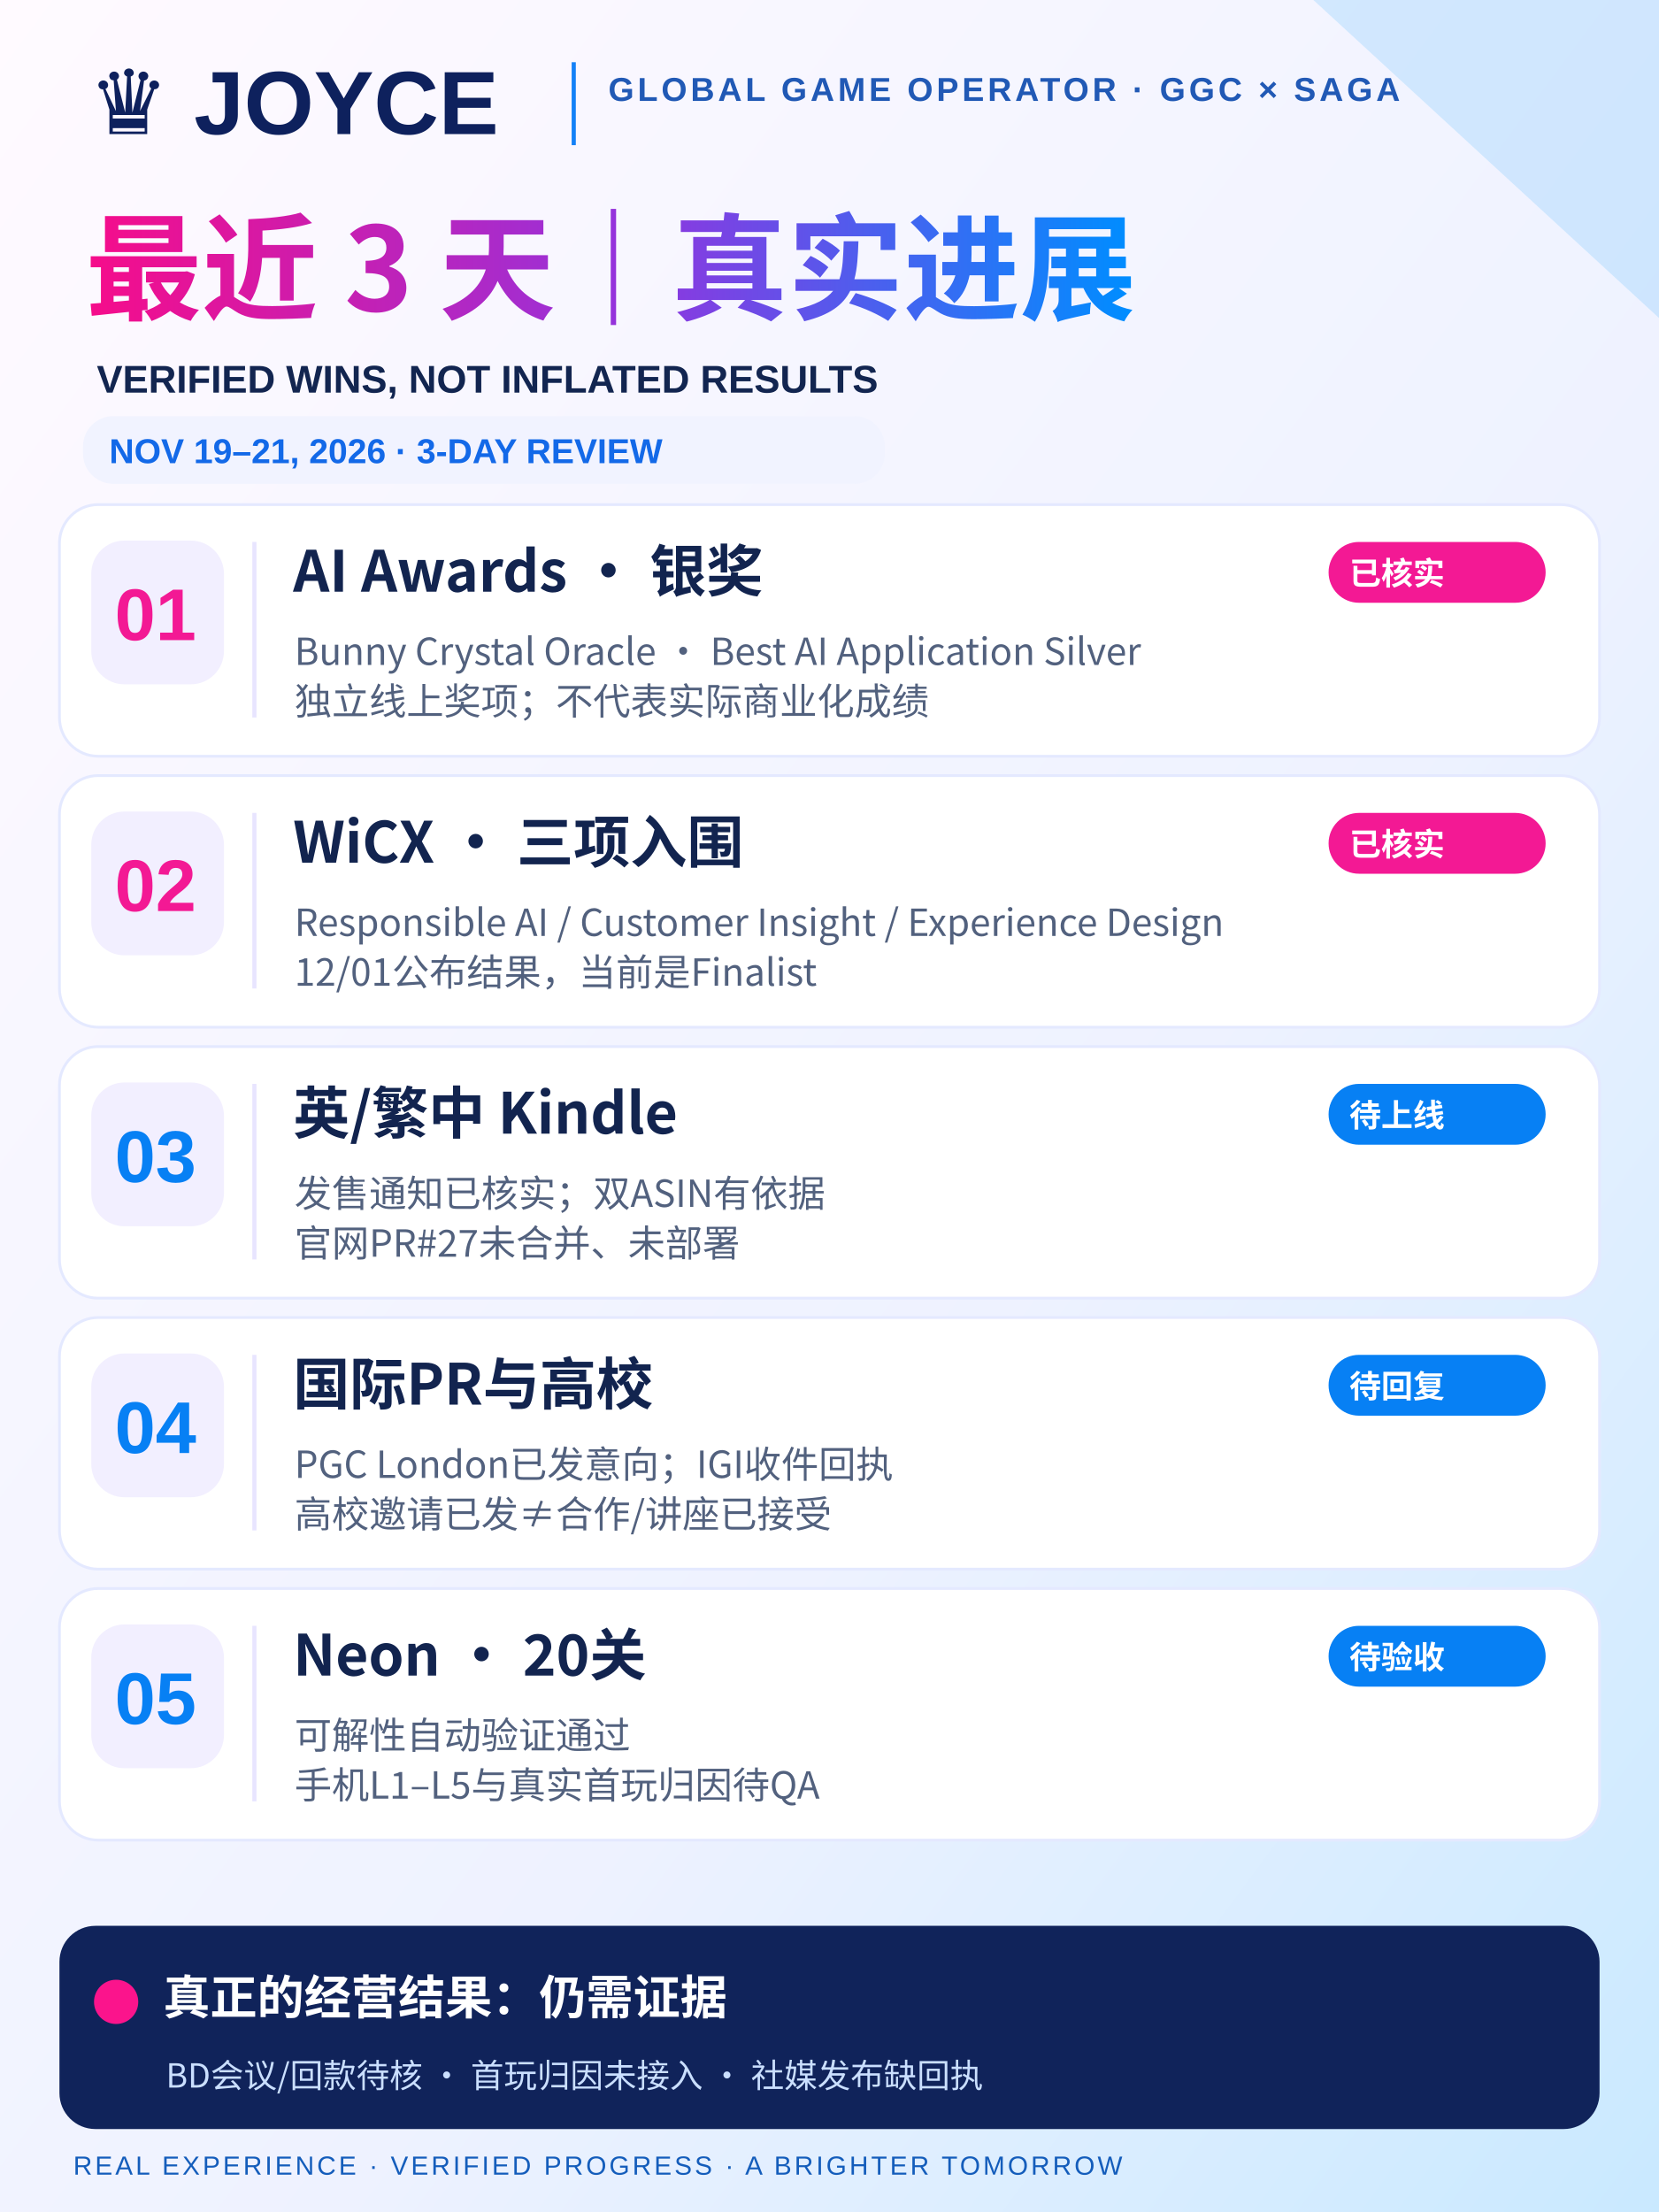
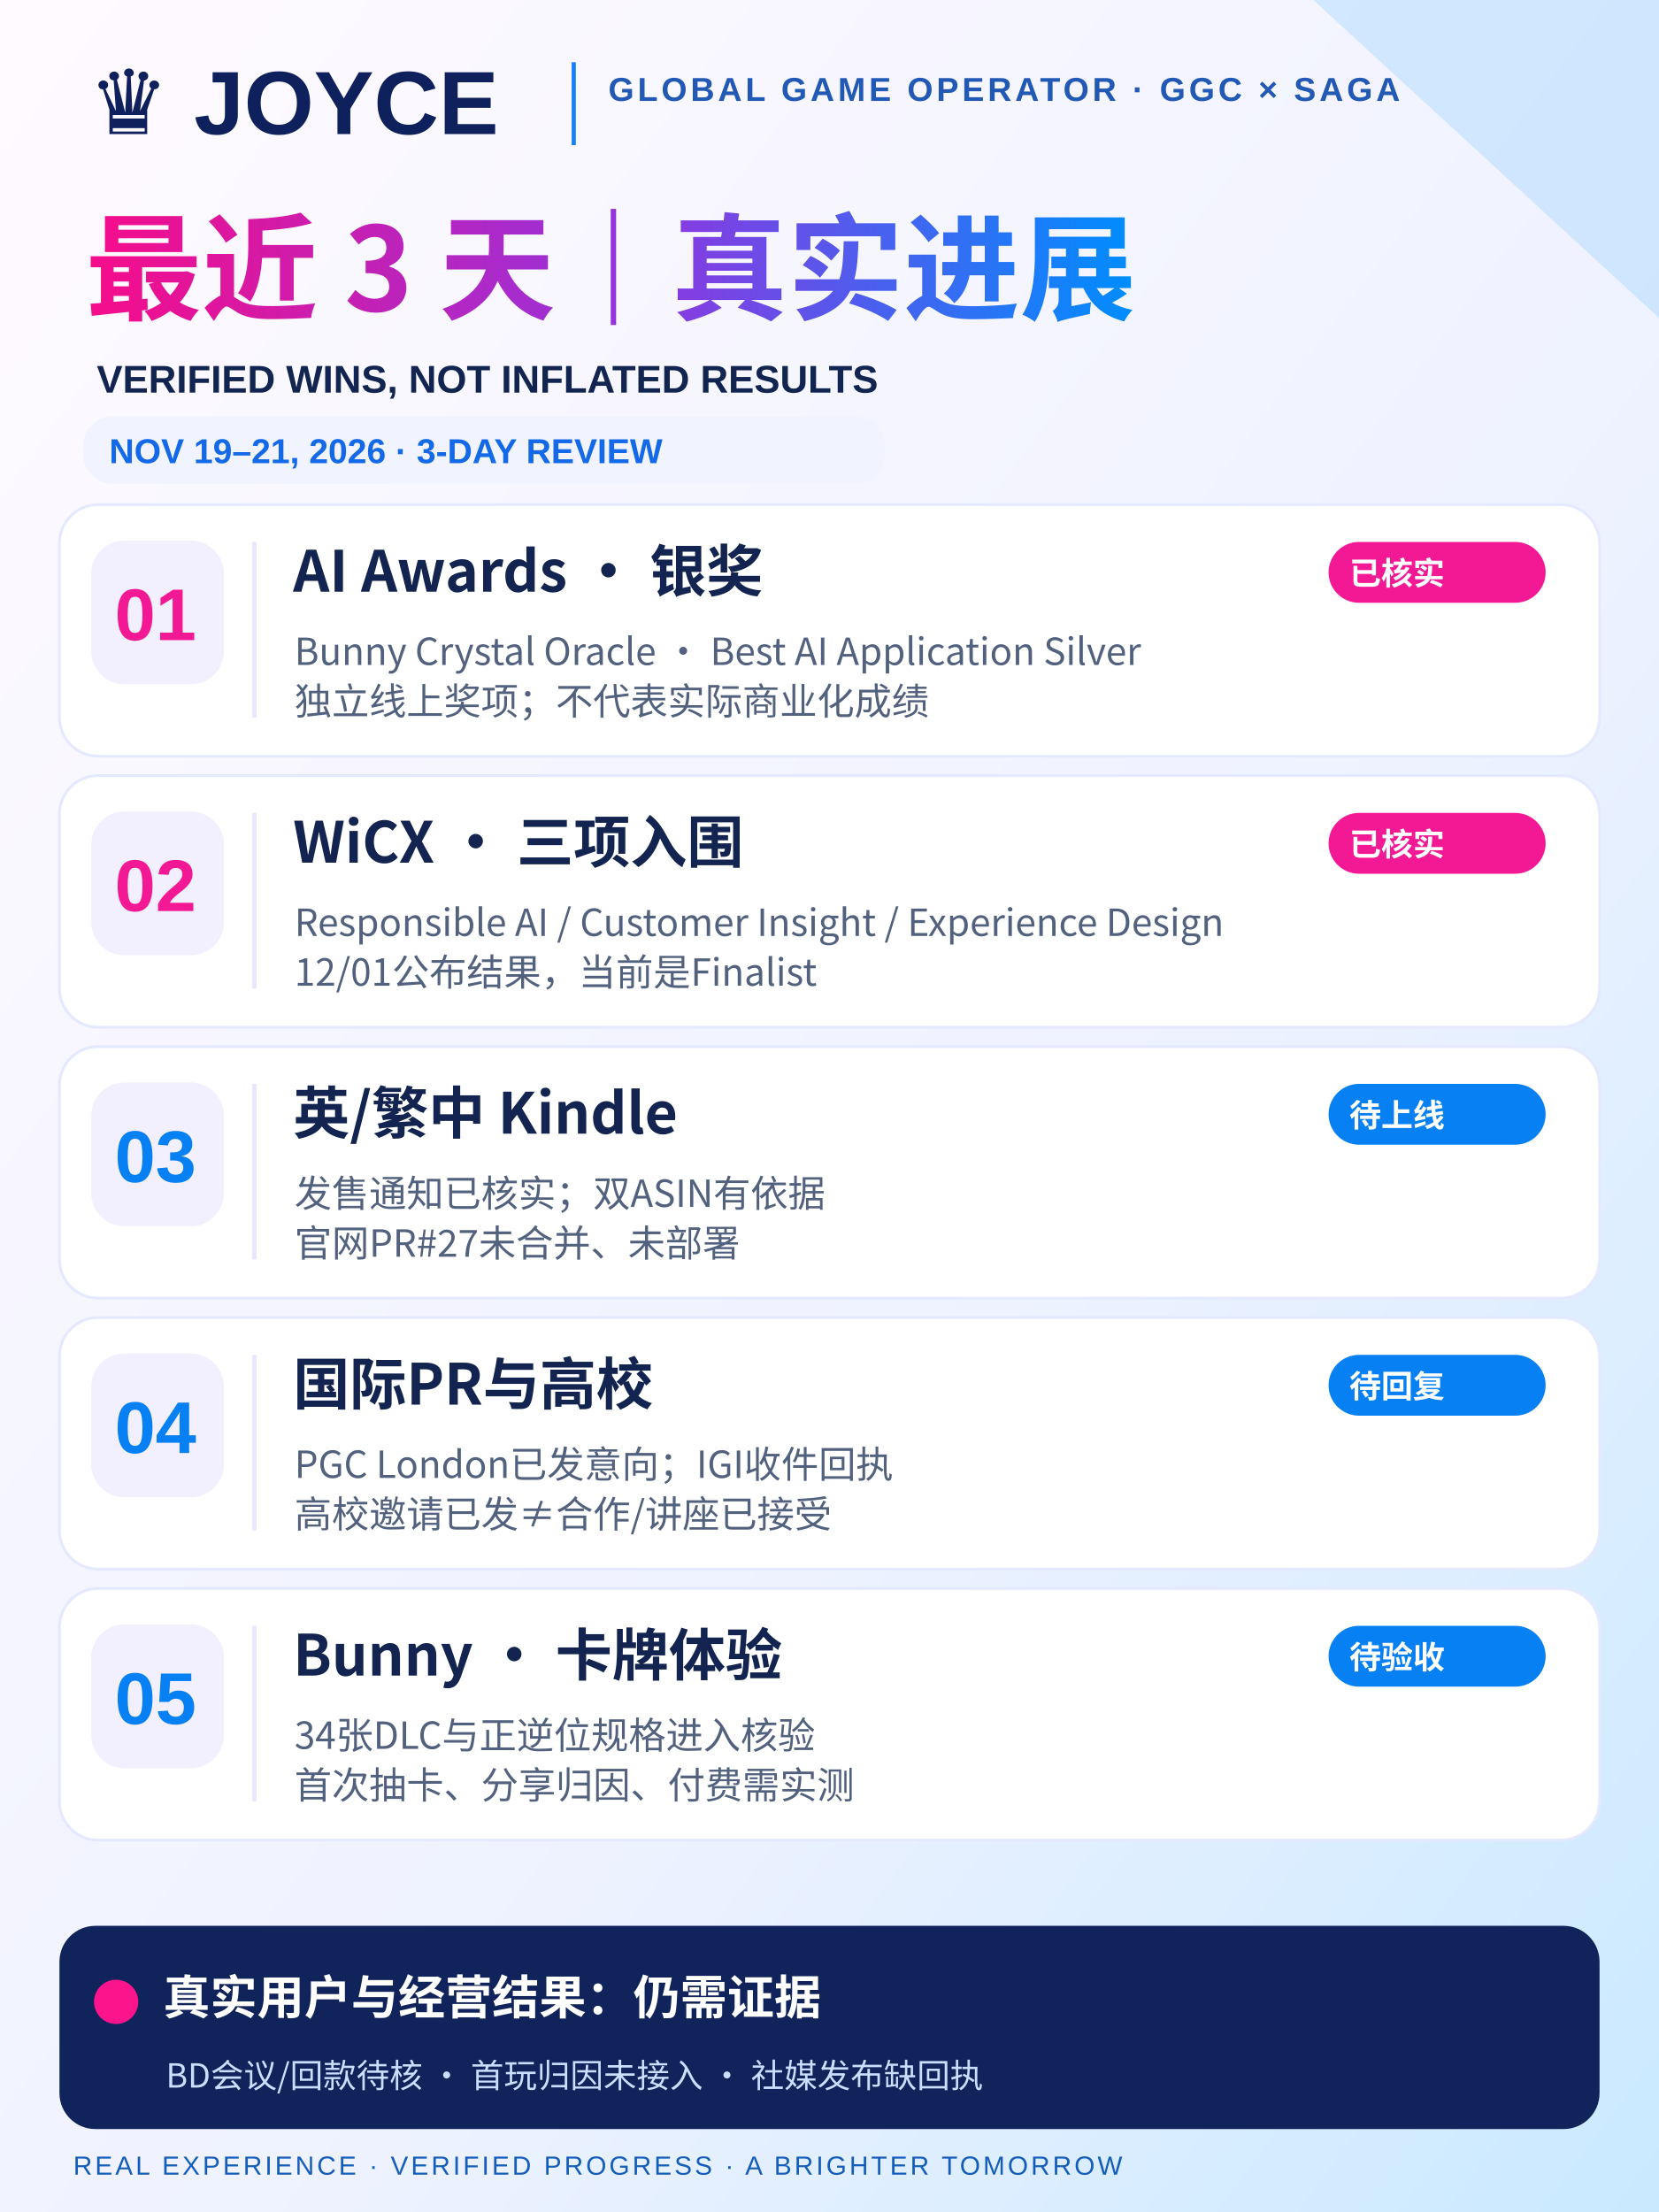
<svg xmlns="http://www.w3.org/2000/svg" width="1200" height="1600" viewBox="0 0 1200 1600" role="img" aria-label="最近 3 天｜真实进展">
  <defs>
    <linearGradient id="bg" x1="0" y1="0" x2="1" y2="1">
      <stop stop-color="#fffaff" />
      <stop offset=".6" stop-color="#eef2ff" />
      <stop offset="1" stop-color="#c9e9ff" />
    </linearGradient>
    <linearGradient id="headline" x1="0" x2="1">
      <stop stop-color="#f50d8b" />
      <stop offset=".52" stop-color="#9234de" />
      <stop offset="1" stop-color="#008dff" />
    </linearGradient>
    <filter id="shadow" x="-10%" y="-20%" width="130%" height="150%">
      <feGaussianBlur stdDeviation="13" />
    </filter>
  </defs>
  <rect width="1200" height="1600" fill="url(#bg)" />
  <polygon points="950,0 1200,0 1200,230" fill="#35adfa" opacity=".18" />
  <text x="64" y="97" font-family="Arial,sans-serif" font-weight="800" font-size="65" fill="#0e215d">♛ JOYCE</text>
  <line x1="415" y1="45" x2="415" y2="105" stroke="#1481f7" stroke-width="3" />
  <text x="440" y="73" font-family="Arial,sans-serif" font-weight="700" font-size="24" letter-spacing="2.5" fill="#2159b5">GLOBAL GAME OPERATOR · GGC × SAGA</text>
  <text x="62" y="225" font-family="Noto Sans CJK SC,Microsoft YaHei,Arial,sans-serif" font-weight="900" font-size="84" fill="url(#headline)">最近 3 天｜真实进展</text>
  <text x="70" y="284" font-family="Arial,sans-serif" font-weight="700" font-size="28" fill="#122550">VERIFIED WINS, NOT INFLATED RESULTS</text>
  <rect x="60" y="301" width="580" height="49" rx="22" fill="#f1f3ff" />
  <text x="79" y="335" font-family="Arial,sans-serif" font-weight="700" font-size="25" fill="#1369e8">NOV 19–21, 2026  ·  3-DAY REVIEW</text>
  <rect x="43" y="365" width="1114" height="182" rx="28" fill="#fff" stroke="#e4e9ff" stroke-width="2" />
  <rect x="66" y="391" width="96" height="104" rx="24" fill="#f2efff" />
  <text x="83" y="463" font-family="Arial,sans-serif" font-weight="900" font-size="53" fill="#f31994">01</text>
  <line x1="184" x2="184" y1="392" y2="519" stroke="#e8e5ff" stroke-width="3" />
  <text x="212" y="428" font-family="Noto Sans CJK SC,Microsoft YaHei,sans-serif" font-weight="800" font-size="41" fill="#12244f">AI Awards · 银奖</text>
  <rect x="961" y="392" width="157" height="44" rx="22" fill="#f31994" />
  <text x="976" y="423" font-family="Noto Sans CJK SC,Microsoft YaHei,sans-serif" font-weight="700" font-size="23" fill="#fff">已核实</text>
  <text x="213" y="481" font-family="Noto Sans CJK SC,Microsoft YaHei,sans-serif" font-size="27" fill="#52617e">Bunny Crystal Oracle · Best AI Application Silver</text>
  <text x="213" y="517" font-family="Noto Sans CJK SC,Microsoft YaHei,sans-serif" font-size="27" fill="#52617e">独立线上奖项；不代表实际商业化成绩</text>
  <rect x="43" y="561" width="1114" height="182" rx="28" fill="#fff" stroke="#e4e9ff" stroke-width="2" />
  <rect x="66" y="587" width="96" height="104" rx="24" fill="#f2efff" />
  <text x="83" y="659" font-family="Arial,sans-serif" font-weight="900" font-size="53" fill="#f31994">02</text>
  <line x1="184" x2="184" y1="588" y2="715" stroke="#e8e5ff" stroke-width="3" />
  <text x="212" y="624" font-family="Noto Sans CJK SC,Microsoft YaHei,sans-serif" font-weight="800" font-size="41" fill="#12244f">WiCX · 三项入围</text>
  <rect x="961" y="588" width="157" height="44" rx="22" fill="#f31994" />
  <text x="976" y="619" font-family="Noto Sans CJK SC,Microsoft YaHei,sans-serif" font-weight="700" font-size="23" fill="#fff">已核实</text>
  <text x="213" y="677" font-family="Noto Sans CJK SC,Microsoft YaHei,sans-serif" font-size="27" fill="#52617e">Responsible AI / Customer Insight / Experience Design</text>
  <text x="213" y="713" font-family="Noto Sans CJK SC,Microsoft YaHei,sans-serif" font-size="27" fill="#52617e">12/01公布结果，当前是Finalist</text>
  <rect x="43" y="757" width="1114" height="182" rx="28" fill="#fff" stroke="#e4e9ff" stroke-width="2" />
  <rect x="66" y="783" width="96" height="104" rx="24" fill="#f2efff" />
  <text x="83" y="855" font-family="Arial,sans-serif" font-weight="900" font-size="53" fill="#0780f4">03</text>
  <line x1="184" x2="184" y1="784" y2="911" stroke="#e8e5ff" stroke-width="3" />
  <text x="212" y="820" font-family="Noto Sans CJK SC,Microsoft YaHei,sans-serif" font-weight="800" font-size="41" fill="#12244f">英/繁中 Kindle</text>
  <rect x="961" y="784" width="157" height="44" rx="22" fill="#0780f4" />
  <text x="976" y="815" font-family="Noto Sans CJK SC,Microsoft YaHei,sans-serif" font-weight="700" font-size="23" fill="#fff">待上线</text>
  <text x="213" y="873" font-family="Noto Sans CJK SC,Microsoft YaHei,sans-serif" font-size="27" fill="#52617e">发售通知已核实；双ASIN有依据</text>
  <text x="213" y="909" font-family="Noto Sans CJK SC,Microsoft YaHei,sans-serif" font-size="27" fill="#52617e">官网PR#27未合并、未部署</text>
  <rect x="43" y="953" width="1114" height="182" rx="28" fill="#fff" stroke="#e4e9ff" stroke-width="2" />
  <rect x="66" y="979" width="96" height="104" rx="24" fill="#f2efff" />
  <text x="83" y="1051" font-family="Arial,sans-serif" font-weight="900" font-size="53" fill="#0780f4">04</text>
  <line x1="184" x2="184" y1="980" y2="1107" stroke="#e8e5ff" stroke-width="3" />
  <text x="212" y="1016" font-family="Noto Sans CJK SC,Microsoft YaHei,sans-serif" font-weight="800" font-size="41" fill="#12244f">国际PR与高校</text>
  <rect x="961" y="980" width="157" height="44" rx="22" fill="#0780f4" />
  <text x="976" y="1011" font-family="Noto Sans CJK SC,Microsoft YaHei,sans-serif" font-weight="700" font-size="23" fill="#fff">待回复</text>
  <text x="213" y="1069" font-family="Noto Sans CJK SC,Microsoft YaHei,sans-serif" font-size="27" fill="#52617e">PGC London已发意向；IGI收件回执</text>
  <text x="213" y="1105" font-family="Noto Sans CJK SC,Microsoft YaHei,sans-serif" font-size="27" fill="#52617e">高校邀请已发≠合作/讲座已接受</text>
  <rect x="43" y="1149" width="1114" height="182" rx="28" fill="#fff" stroke="#e4e9ff" stroke-width="2" />
  <rect x="66" y="1175" width="96" height="104" rx="24" fill="#f2efff" />
  <text x="83" y="1247" font-family="Arial,sans-serif" font-weight="900" font-size="53" fill="#0780f4">05</text>
  <line x1="184" x2="184" y1="1176" y2="1303" stroke="#e8e5ff" stroke-width="3" />
-   <text x="212" y="1212" font-family="Noto Sans CJK SC,Microsoft YaHei,sans-serif" font-weight="800" font-size="41" fill="#12244f">Neon · 20关</text>
+   <text x="212" y="1212" font-family="Noto Sans CJK SC,Microsoft YaHei,sans-serif" font-weight="800" font-size="41" fill="#12244f">Bunny · 卡牌体验</text>
  <rect x="961" y="1176" width="157" height="44" rx="22" fill="#0780f4" />
  <text x="976" y="1207" font-family="Noto Sans CJK SC,Microsoft YaHei,sans-serif" font-weight="700" font-size="23" fill="#fff">待验收</text>
-   <text x="213" y="1265" font-family="Noto Sans CJK SC,Microsoft YaHei,sans-serif" font-size="27" fill="#52617e">可解性自动验证通过</text>
-   <text x="213" y="1301" font-family="Noto Sans CJK SC,Microsoft YaHei,sans-serif" font-size="27" fill="#52617e">手机L1–L5与真实首玩归因待QA</text>
+   <text x="213" y="1265" font-family="Noto Sans CJK SC,Microsoft YaHei,sans-serif" font-size="27" fill="#52617e">34张DLC与正逆位规格进入核验</text>
+   <text x="213" y="1301" font-family="Noto Sans CJK SC,Microsoft YaHei,sans-serif" font-size="27" fill="#52617e">首次抽卡、分享归因、付费需实测</text>
  <rect x="43" y="1393" width="1114" height="147" rx="26" fill="#10235a" />
  <circle cx="84" cy="1448" r="16" fill="#fb148c" />
-   <text x="118" y="1457" font-family="Noto Sans CJK SC,Microsoft YaHei,sans-serif" font-size="34" font-weight="800" fill="#fff">真正的经营结果：仍需证据</text>
+   <text x="118" y="1457" font-family="Noto Sans CJK SC,Microsoft YaHei,sans-serif" font-size="34" font-weight="800" fill="#fff">真实用户与经营结果：仍需证据</text>
  <text x="120" y="1510" font-family="Noto Sans CJK SC,Microsoft YaHei,sans-serif" font-size="24" fill="#cadfff">BD会议/回款待核 · 首玩归因未接入 · 社媒发布缺回执</text>
  <text x="53" y="1573" font-family="Arial,sans-serif" font-size="19" letter-spacing="2" fill="#145dbb">REAL EXPERIENCE · VERIFIED PROGRESS · A BRIGHTER TOMORROW</text>
</svg>
